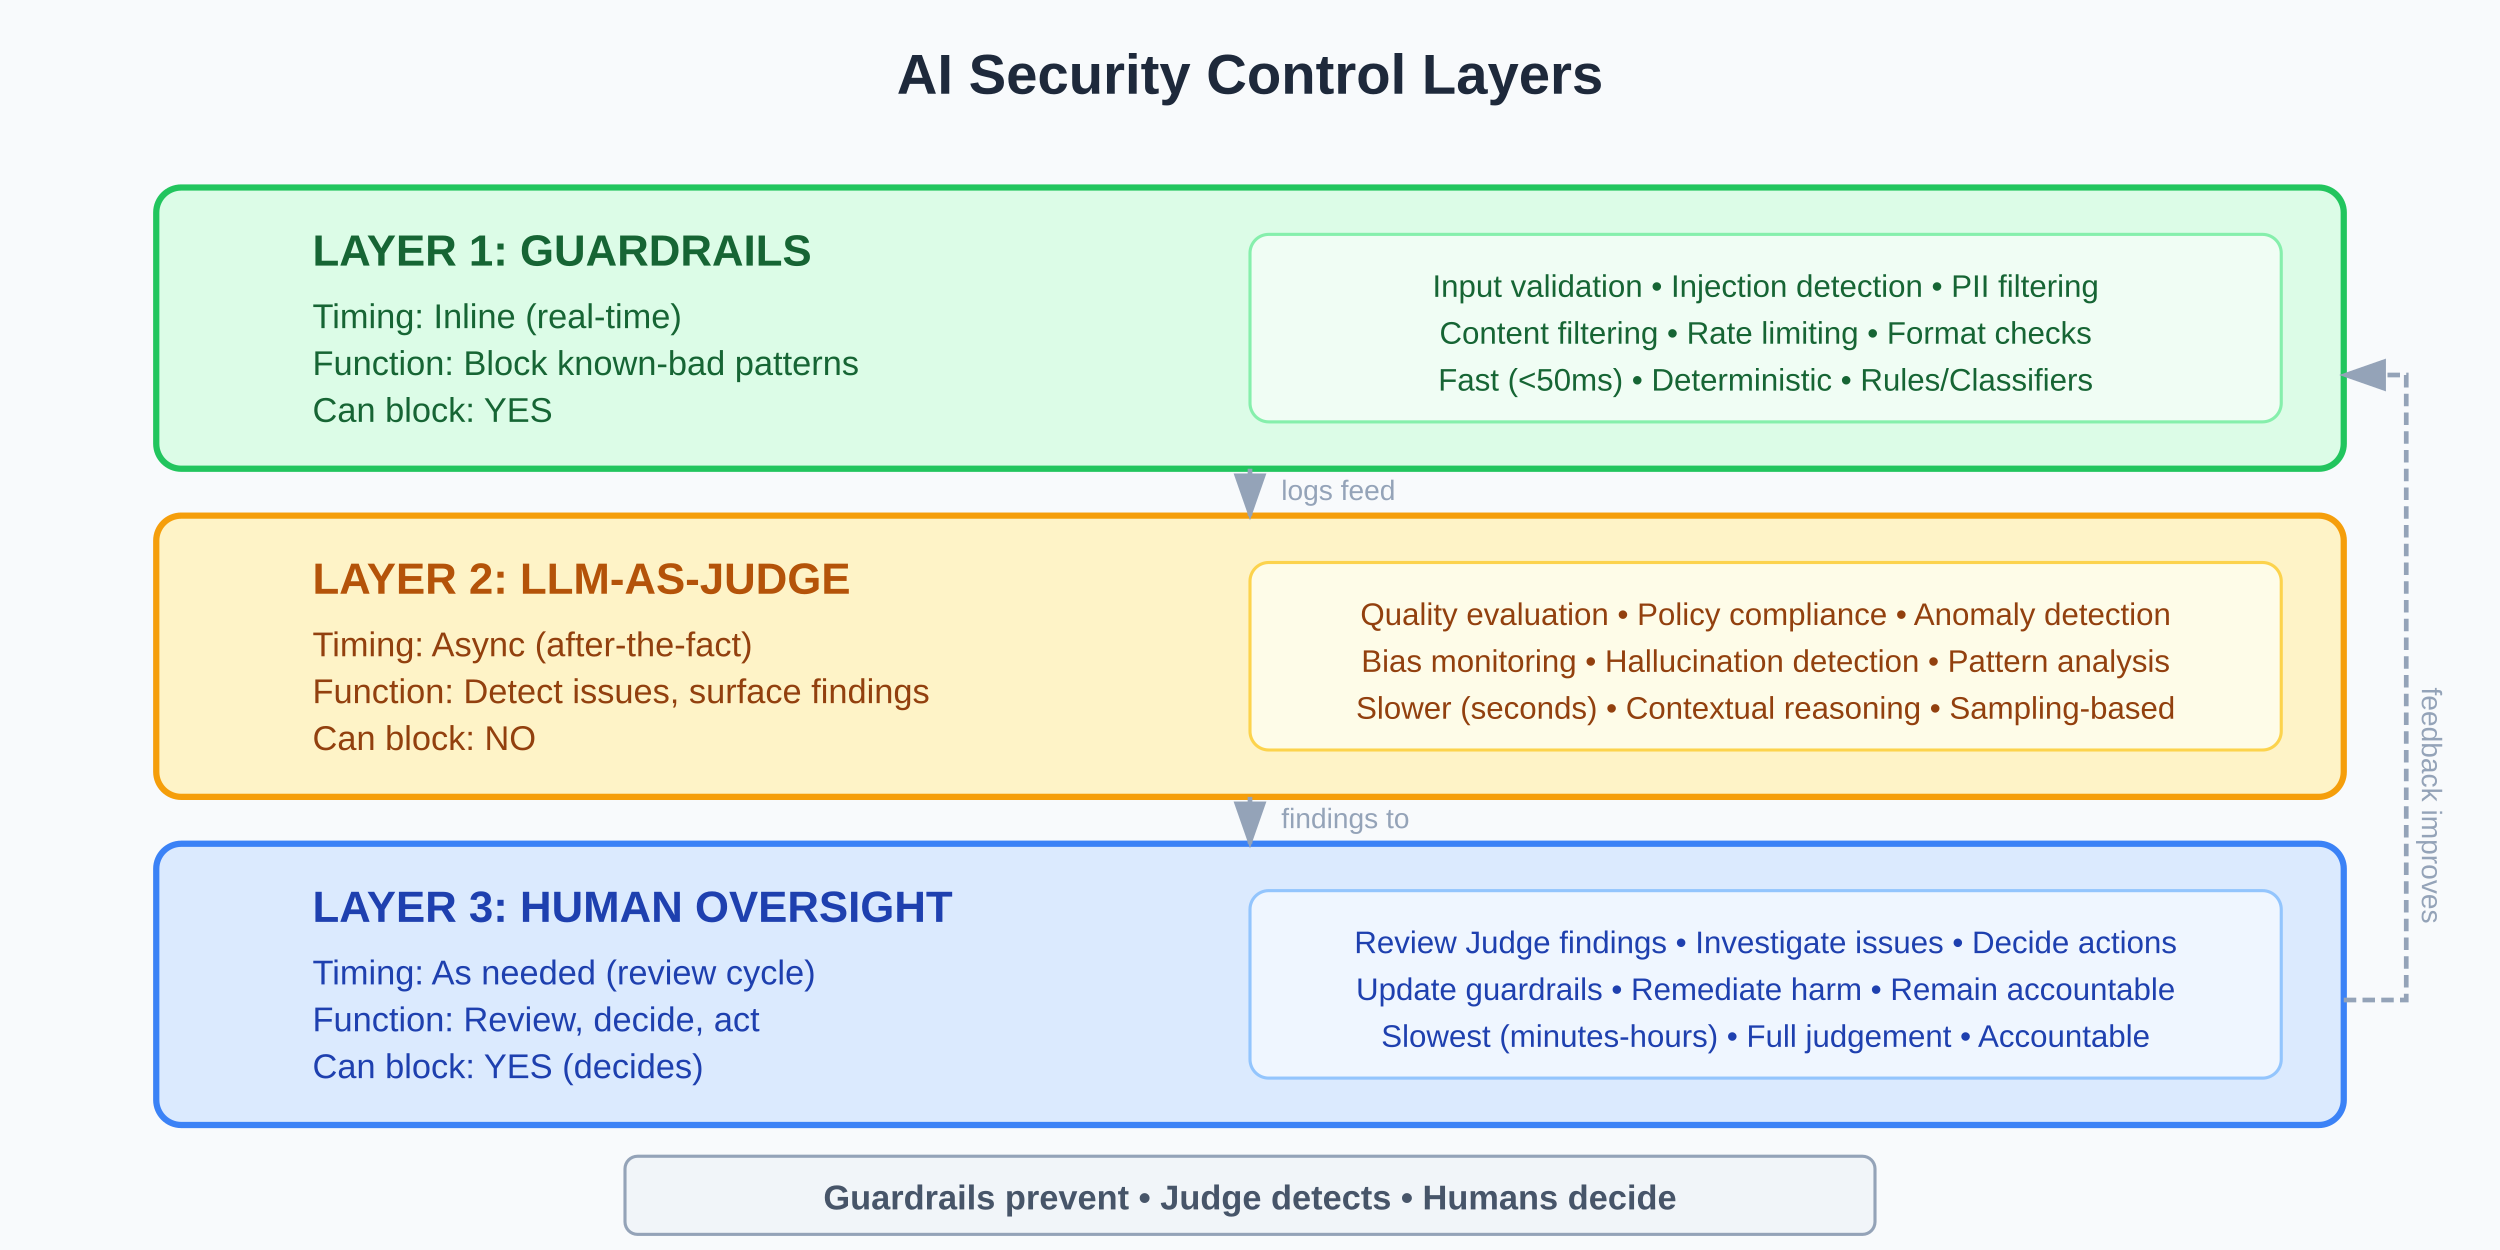
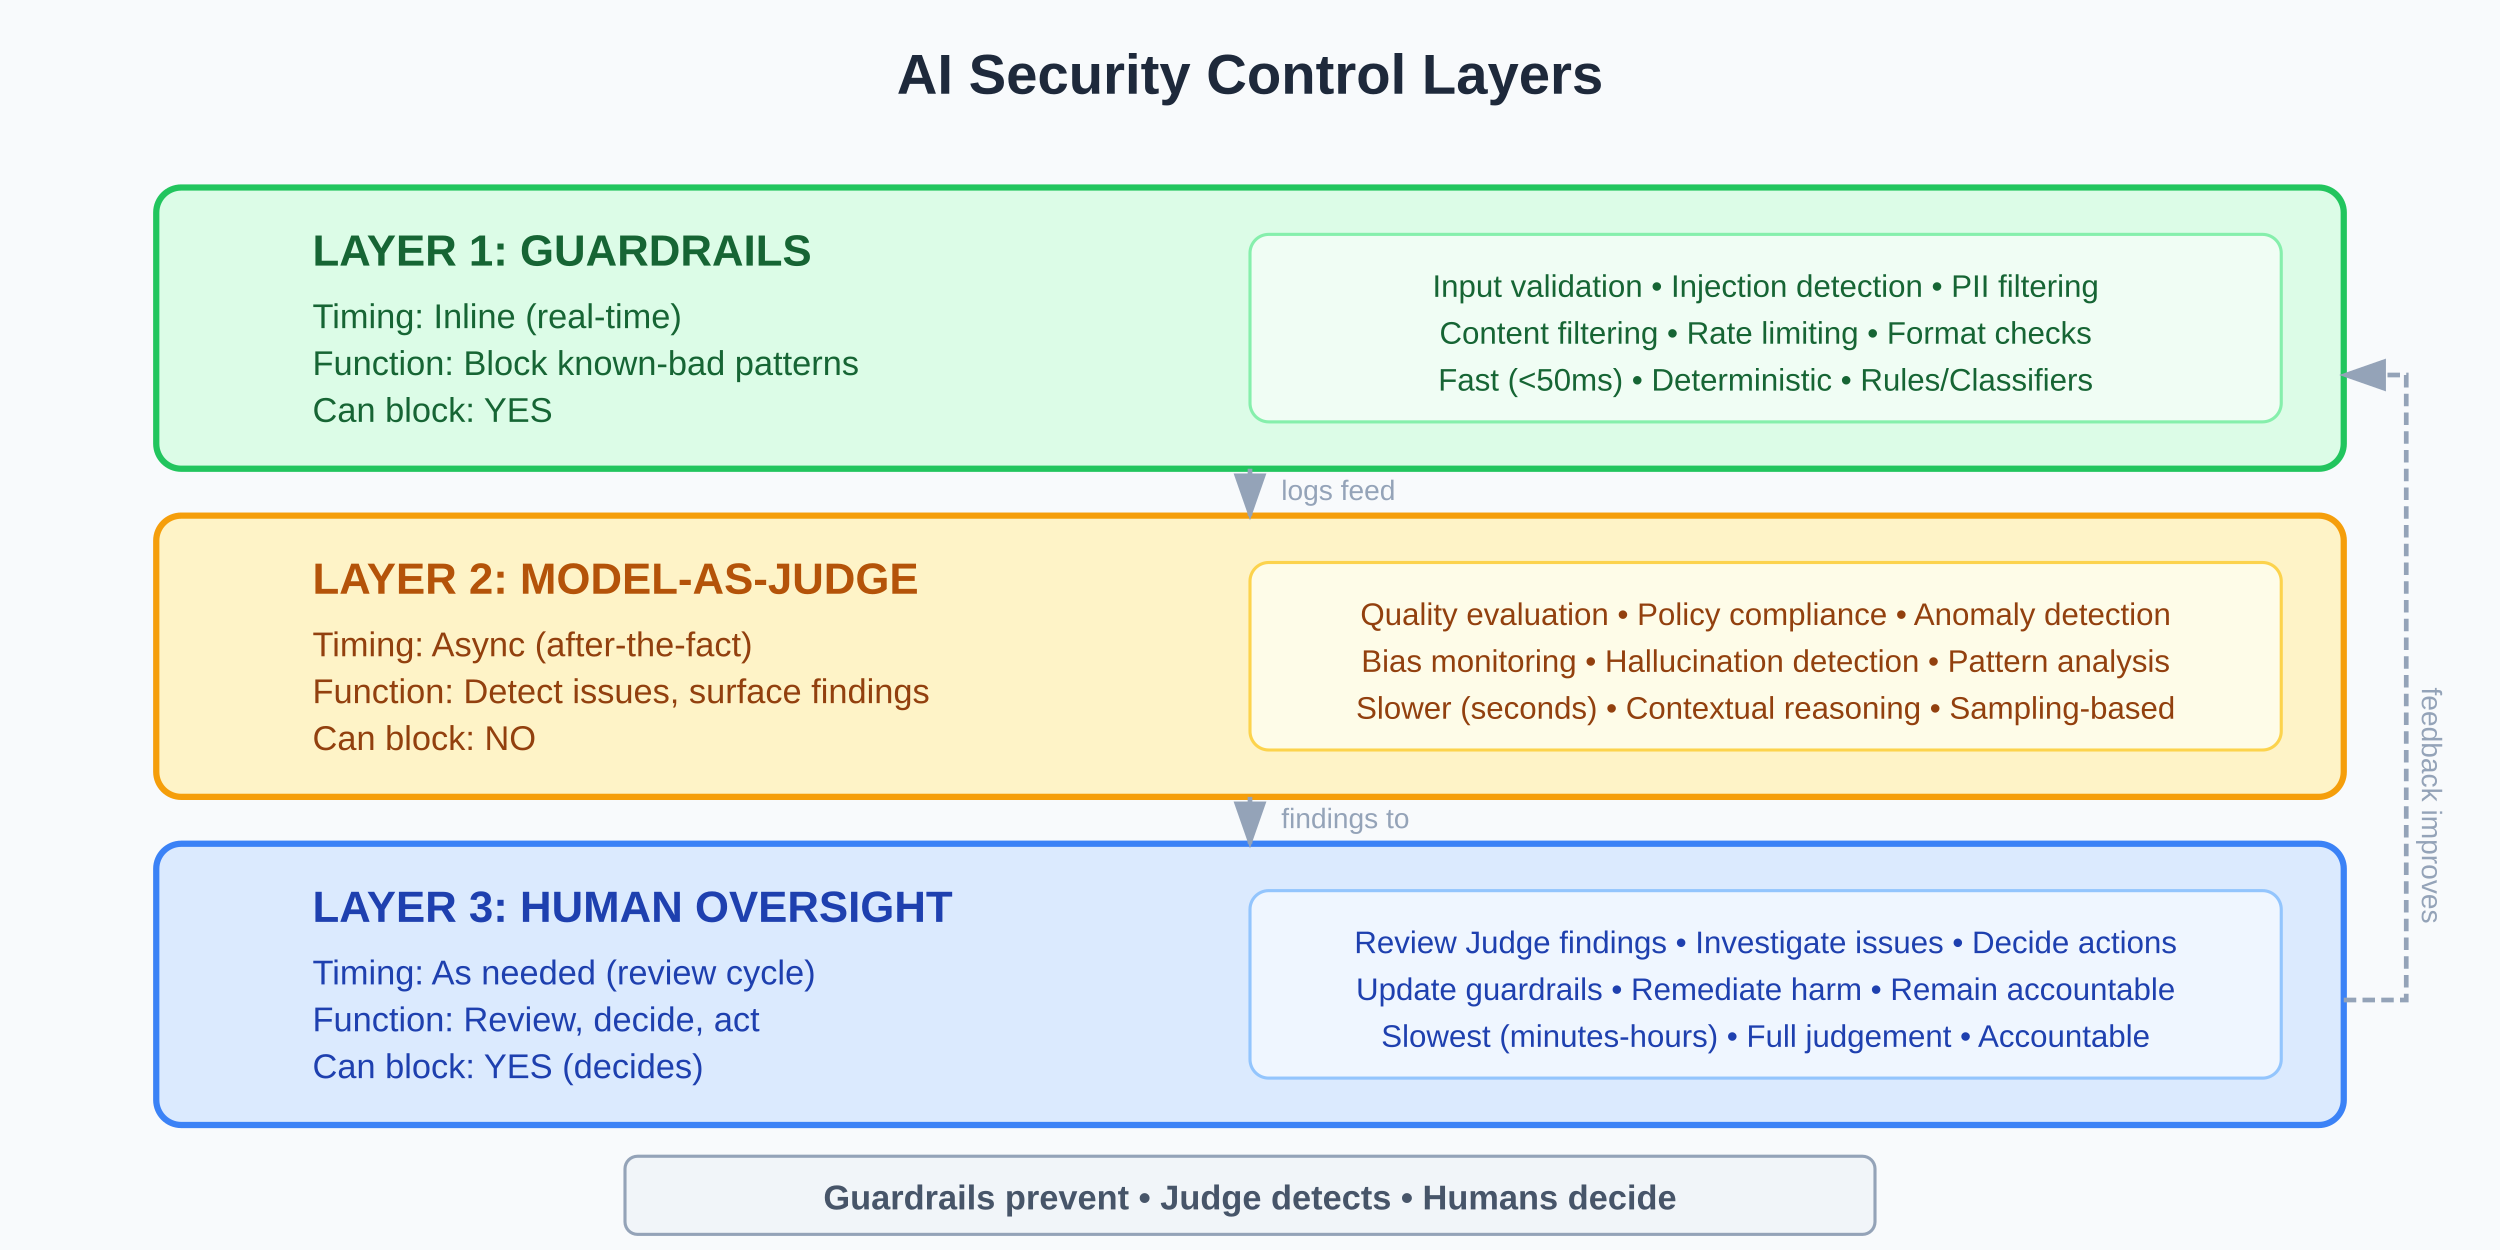
<svg xmlns="http://www.w3.org/2000/svg" width="800" height="400" viewBox="0 0 800 400">
  <defs>
    <marker id="arrow" markerWidth="10" markerHeight="7" refX="9" refY="3.5" orient="auto">
      <polygon points="0 0, 10 3.5, 0 7" fill="#475569" />
    </marker>
    <marker id="arrow-gray" markerWidth="10" markerHeight="7" refX="9" refY="3.5" orient="auto">
      <polygon points="0 0, 10 3.5, 0 7" fill="#94a3b8" />
    </marker>
  </defs>
  <rect width="800" height="400" fill="#f8fafc" />
  <text x="400" y="30" font-family="Arial, sans-serif" font-size="18" font-weight="bold" fill="#1e293b" text-anchor="middle">AI Security Control Layers</text>
  <rect x="50" y="60" width="700" height="90" rx="8" fill="#dcfce7" stroke="#22c55e" stroke-width="2" />
  <text x="100" y="85" font-family="Arial, sans-serif" font-size="14" font-weight="bold" fill="#166534">LAYER 1: GUARDRAILS</text>
  <text x="100" y="105" font-family="Arial, sans-serif" font-size="11" fill="#166534">Timing: Inline (real-time)</text>
  <text x="100" y="120" font-family="Arial, sans-serif" font-size="11" fill="#166534">Function: Block known-bad patterns</text>
  <text x="100" y="135" font-family="Arial, sans-serif" font-size="11" fill="#166534">Can block: YES</text>
  <rect x="400" y="75" width="330" height="60" rx="6" fill="#f0fdf4" stroke="#86efac" stroke-width="1" />
  <text x="565" y="95" font-family="Arial, sans-serif" font-size="10" fill="#166534" text-anchor="middle">Input validation • Injection detection • PII filtering</text>
  <text x="565" y="110" font-family="Arial, sans-serif" font-size="10" fill="#166534" text-anchor="middle">Content filtering • Rate limiting • Format checks</text>
  <text x="565" y="125" font-family="Arial, sans-serif" font-size="10" fill="#166534" text-anchor="middle">Fast (&lt;50ms) • Deterministic • Rules/Classifiers</text>
  <rect x="50" y="165" width="700" height="90" rx="8" fill="#fef3c7" stroke="#f59e0b" stroke-width="2" />
-   <text x="100" y="190" font-family="Arial, sans-serif" font-size="14" font-weight="bold" fill="#b45309">LAYER 2: LLM-AS-JUDGE</text>
+   <text x="100" y="190" font-family="Arial, sans-serif" font-size="14" font-weight="bold" fill="#b45309">LAYER 2: MODEL-AS-JUDGE</text>
  <text x="100" y="210" font-family="Arial, sans-serif" font-size="11" fill="#92400e">Timing: Async (after-the-fact)</text>
  <text x="100" y="225" font-family="Arial, sans-serif" font-size="11" fill="#92400e">Function: Detect issues, surface findings</text>
  <text x="100" y="240" font-family="Arial, sans-serif" font-size="11" fill="#92400e">Can block: NO</text>
  <rect x="400" y="180" width="330" height="60" rx="6" fill="#fefce8" stroke="#fcd34d" stroke-width="1" />
  <text x="565" y="200" font-family="Arial, sans-serif" font-size="10" fill="#92400e" text-anchor="middle">Quality evaluation • Policy compliance • Anomaly detection</text>
  <text x="565" y="215" font-family="Arial, sans-serif" font-size="10" fill="#92400e" text-anchor="middle">Bias monitoring • Hallucination detection • Pattern analysis</text>
  <text x="565" y="230" font-family="Arial, sans-serif" font-size="10" fill="#92400e" text-anchor="middle">Slower (seconds) • Contextual reasoning • Sampling-based</text>
  <rect x="50" y="270" width="700" height="90" rx="8" fill="#dbeafe" stroke="#3b82f6" stroke-width="2" />
  <text x="100" y="295" font-family="Arial, sans-serif" font-size="14" font-weight="bold" fill="#1e40af">LAYER 3: HUMAN OVERSIGHT</text>
  <text x="100" y="315" font-family="Arial, sans-serif" font-size="11" fill="#1e40af">Timing: As needed (review cycle)</text>
  <text x="100" y="330" font-family="Arial, sans-serif" font-size="11" fill="#1e40af">Function: Review, decide, act</text>
  <text x="100" y="345" font-family="Arial, sans-serif" font-size="11" fill="#1e40af">Can block: YES (decides)</text>
  <rect x="400" y="285" width="330" height="60" rx="6" fill="#eff6ff" stroke="#93c5fd" stroke-width="1" />
  <text x="565" y="305" font-family="Arial, sans-serif" font-size="10" fill="#1e40af" text-anchor="middle">Review Judge findings • Investigate issues • Decide actions</text>
  <text x="565" y="320" font-family="Arial, sans-serif" font-size="10" fill="#1e40af" text-anchor="middle">Update guardrails • Remediate harm • Remain accountable</text>
  <text x="565" y="335" font-family="Arial, sans-serif" font-size="10" fill="#1e40af" text-anchor="middle">Slowest (minutes-hours) • Full judgement • Accountable</text>
  <line x1="400" y1="150" x2="400" y2="165" stroke="#94a3b8" stroke-width="1.5" stroke-dasharray="4,2" marker-end="url(#arrow-gray)" />
  <text x="410" y="160" font-family="Arial, sans-serif" font-size="9" fill="#94a3b8">logs feed</text>
  <line x1="400" y1="255" x2="400" y2="270" stroke="#94a3b8" stroke-width="1.5" stroke-dasharray="4,2" marker-end="url(#arrow-gray)" />
  <text x="410" y="265" font-family="Arial, sans-serif" font-size="9" fill="#94a3b8">findings to</text>
  <path d="M 750 320 L 770 320 L 770 120 L 750 120" stroke="#94a3b8" stroke-width="1.5" fill="none" stroke-dasharray="4,2" marker-end="url(#arrow-gray)" />
  <text x="775" y="220" font-family="Arial, sans-serif" font-size="9" fill="#94a3b8" transform="rotate(90, 775, 220)">feedback improves</text>
  <rect x="200" y="370" width="400" height="25" rx="4" fill="#f1f5f9" stroke="#94a3b8" stroke-width="1" />
  <text x="400" y="387" font-family="Arial, sans-serif" font-size="11" fill="#475569" text-anchor="middle" font-weight="bold">Guardrails prevent • Judge detects • Humans decide</text>
</svg>
